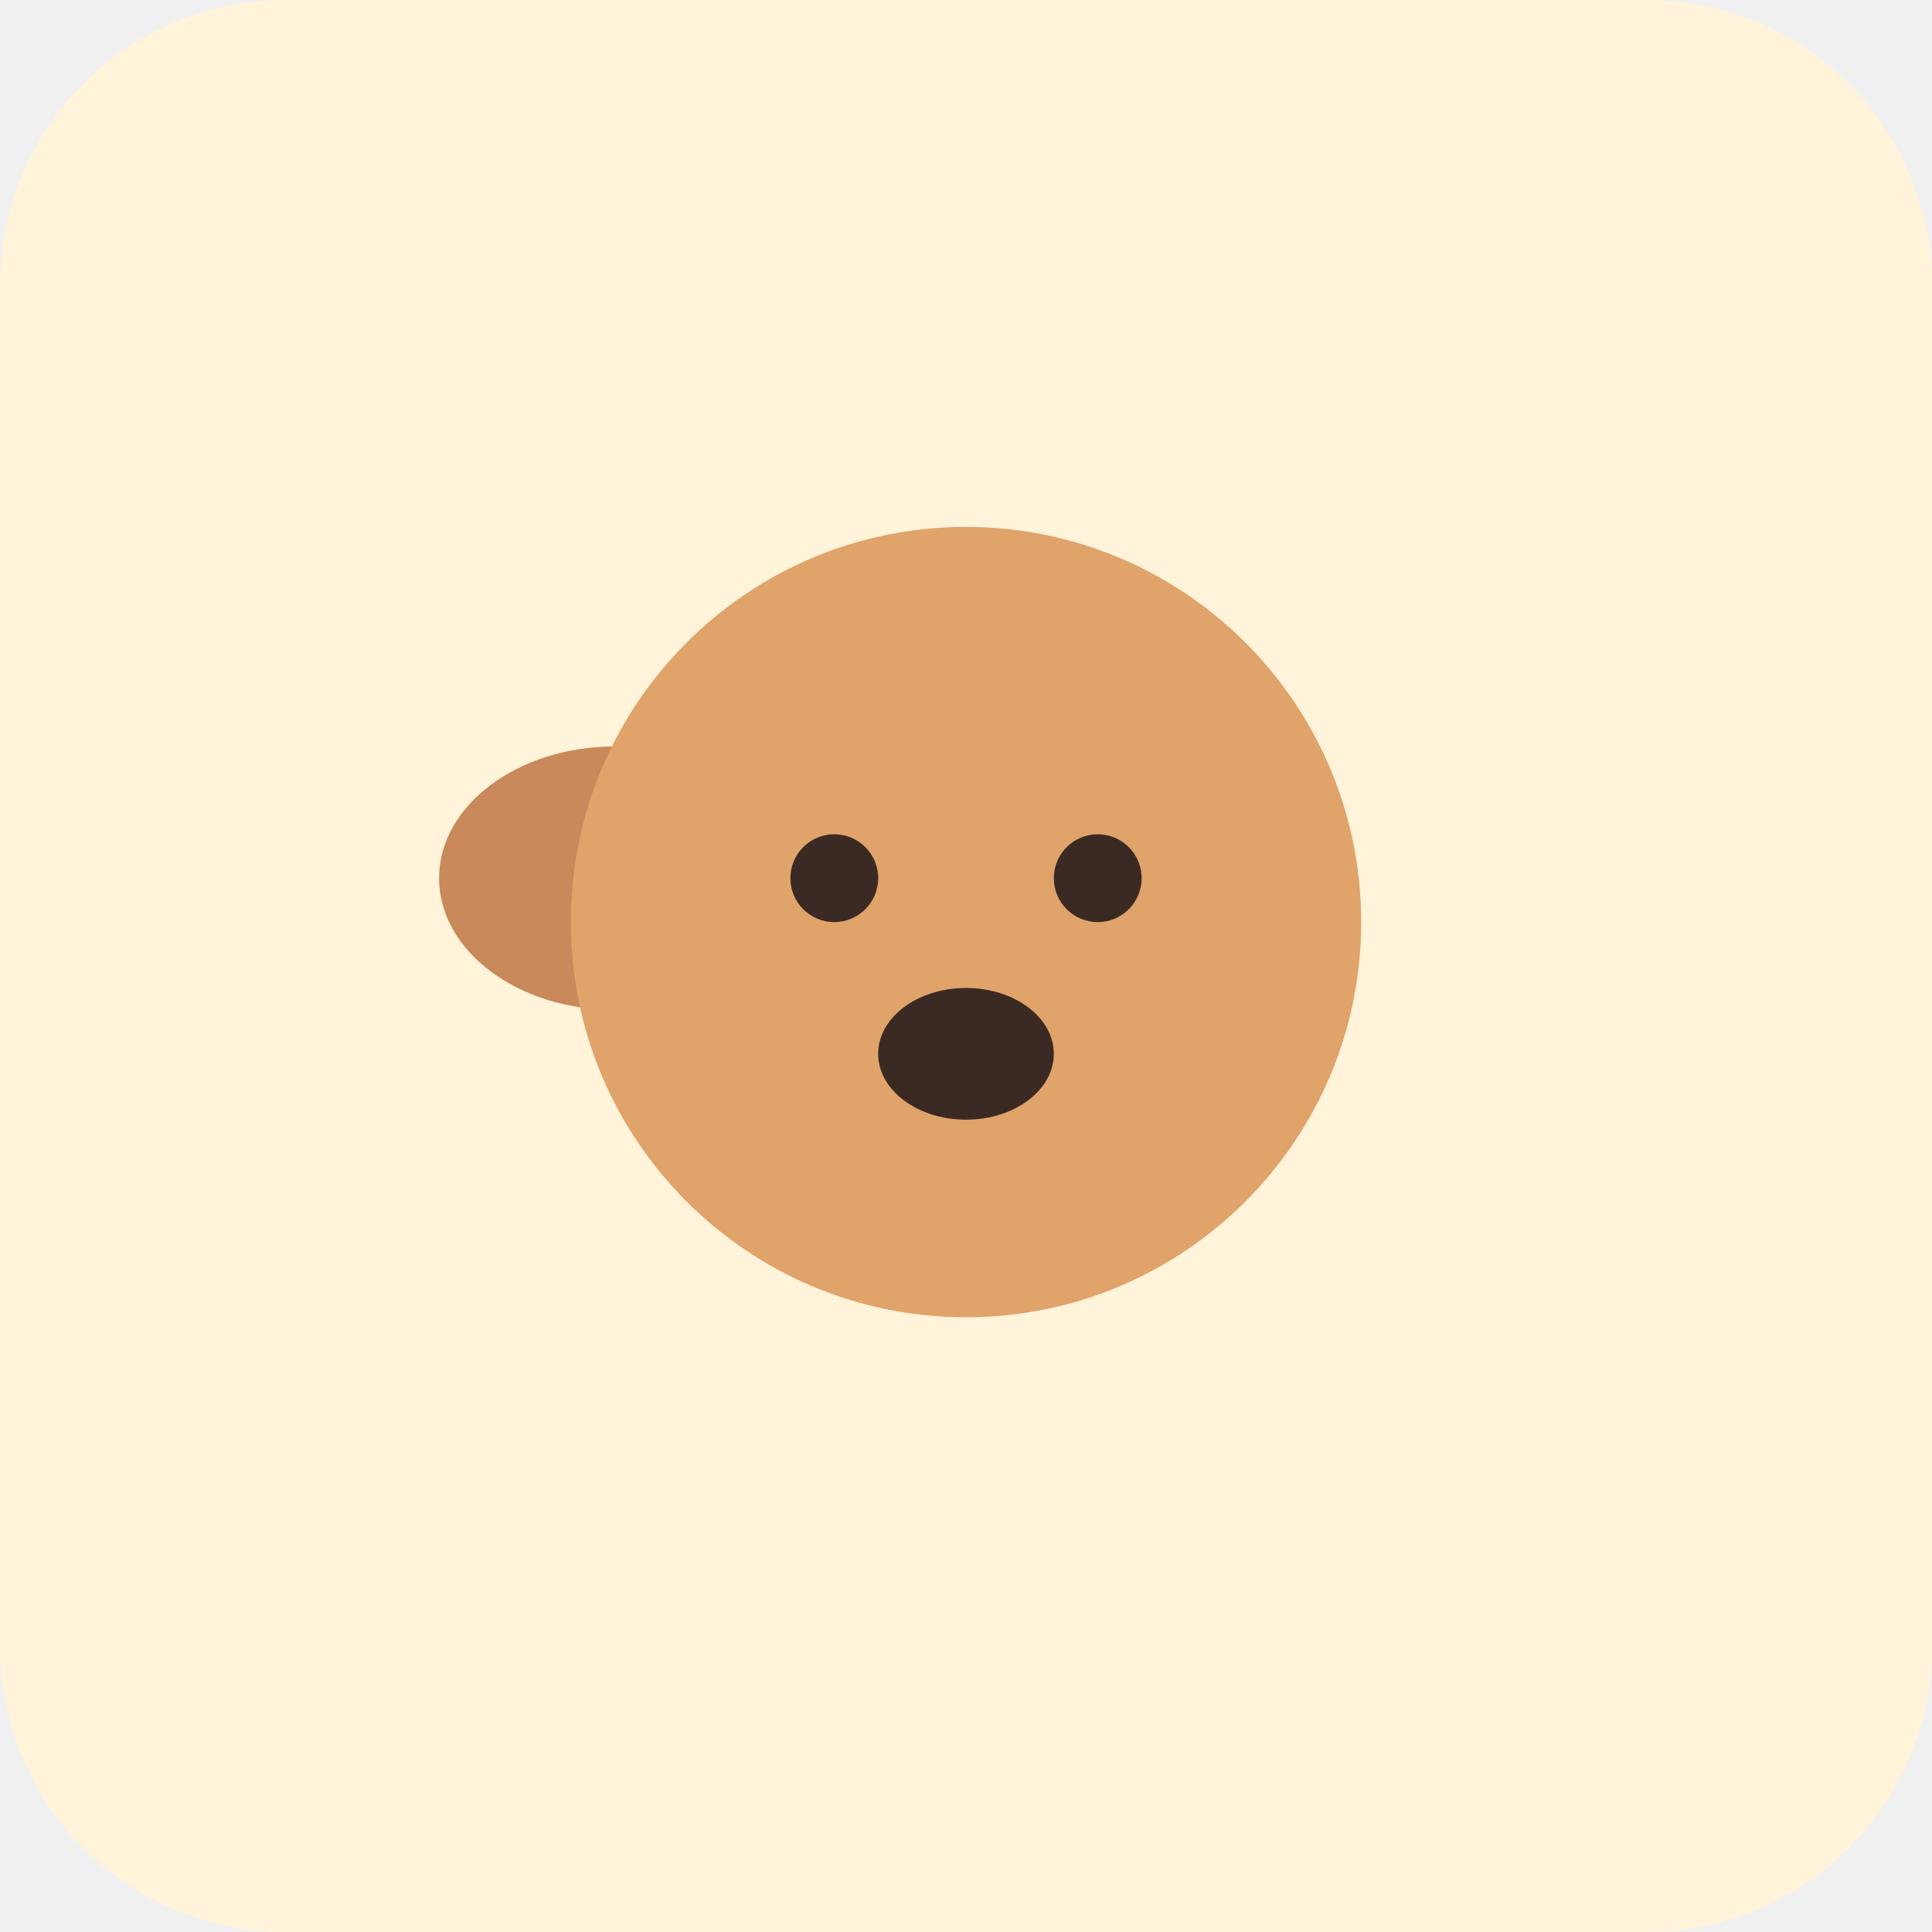
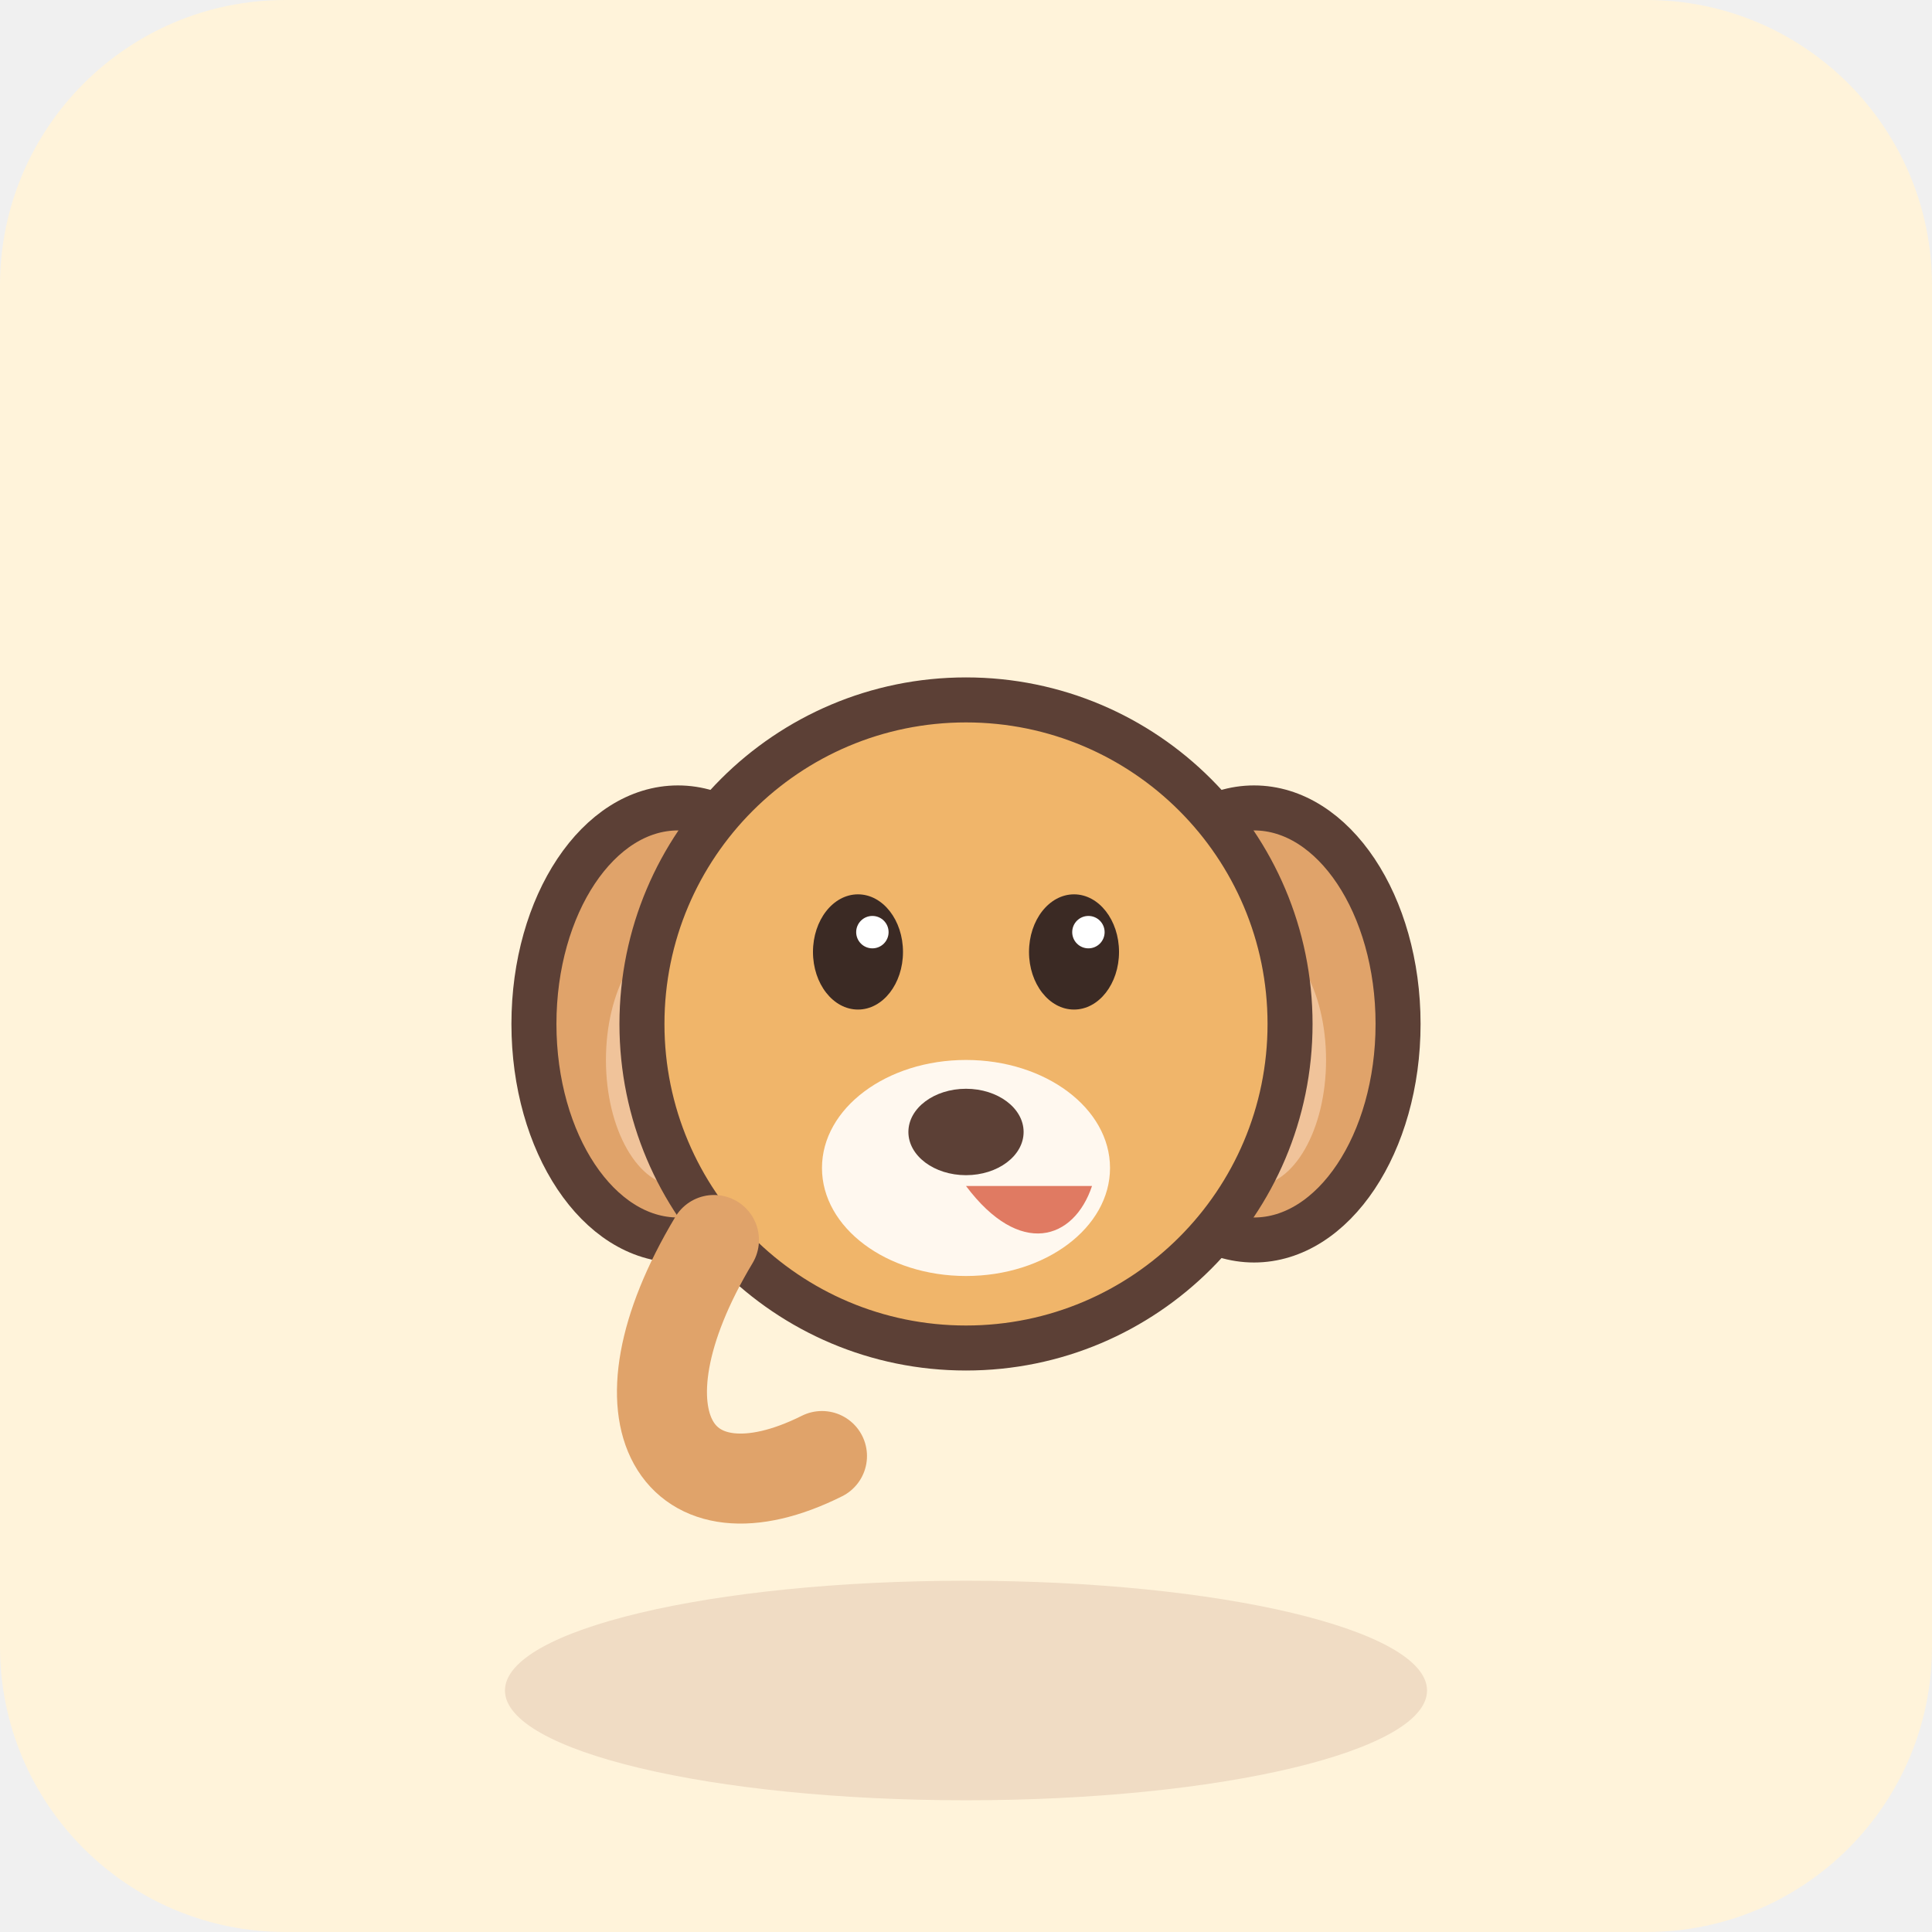
<svg xmlns="http://www.w3.org/2000/svg" viewBox="0 0 88 88">
  <rect width="88" height="88" rx="13" fill="#fff3da" />
-   <ellipse cx="28" cy="40" rx="8" ry="6" fill="#c9895a" />
-   <circle cx="44" cy="42" r="18" fill="#e0a36a" />
-   <circle cx="38" cy="40" r="2" fill="#3b2a24" />
-   <circle cx="50" cy="40" r="2" fill="#3b2a24" />
-   <ellipse cx="44" cy="48" rx="4" ry="3" fill="#3b2a24" />
+   <ellipse cx="44" cy="77" rx="21" ry="5" fill="#f0dcc4" />
+   <g transform="translate(44 45) scale(0.82)">
+     <g>
+       <ellipse cx="-16" cy="2" rx="8" ry="12" fill="#e0a36a" stroke="#5c4036" stroke-width="2.5" stroke-linejoin="round" stroke-linecap="round" />
+       <ellipse cx="16" cy="2" rx="8" ry="12" fill="#e0a36a" stroke="#5c4036" stroke-width="2.5" stroke-linejoin="round" stroke-linecap="round" />
+       <ellipse cx="-16" cy="4" rx="4" ry="7" fill="#f0c39a" />
+       <ellipse cx="16" cy="4" rx="4" ry="7" fill="#f0c39a" />
+       <circle cy="2" r="18" fill="#f0b56a" stroke="#5c4036" stroke-width="2.5" stroke-linejoin="round" stroke-linecap="round" />
+       <ellipse cy="10" rx="8" ry="6" fill="#fff8ef" />
+       <ellipse cx="-6" cy="-2" rx="2.5" ry="3.2" fill="#3b2a24" />
+       <ellipse cx="6" cy="-2" rx="2.5" ry="3.2" fill="#3b2a24" />
+       <circle cx="-5.2" cy="-3.1" r="0.9" fill="#fff" />
+       <circle cx="6.8" cy="-3.1" r="0.9" fill="#fff" />
+       <ellipse cy="8" rx="3.2" ry="2.4" fill="#5c4036" />
+       <path d="M0 11c3 4 6 3 7 0" fill="#e07a62" />
+       <path d="M-14 14c-6 10-2 16 6 12" stroke="#e0a36a" stroke-width="5" fill="none" stroke-linecap="round" />
+     </g>
+   </g>
</svg>
